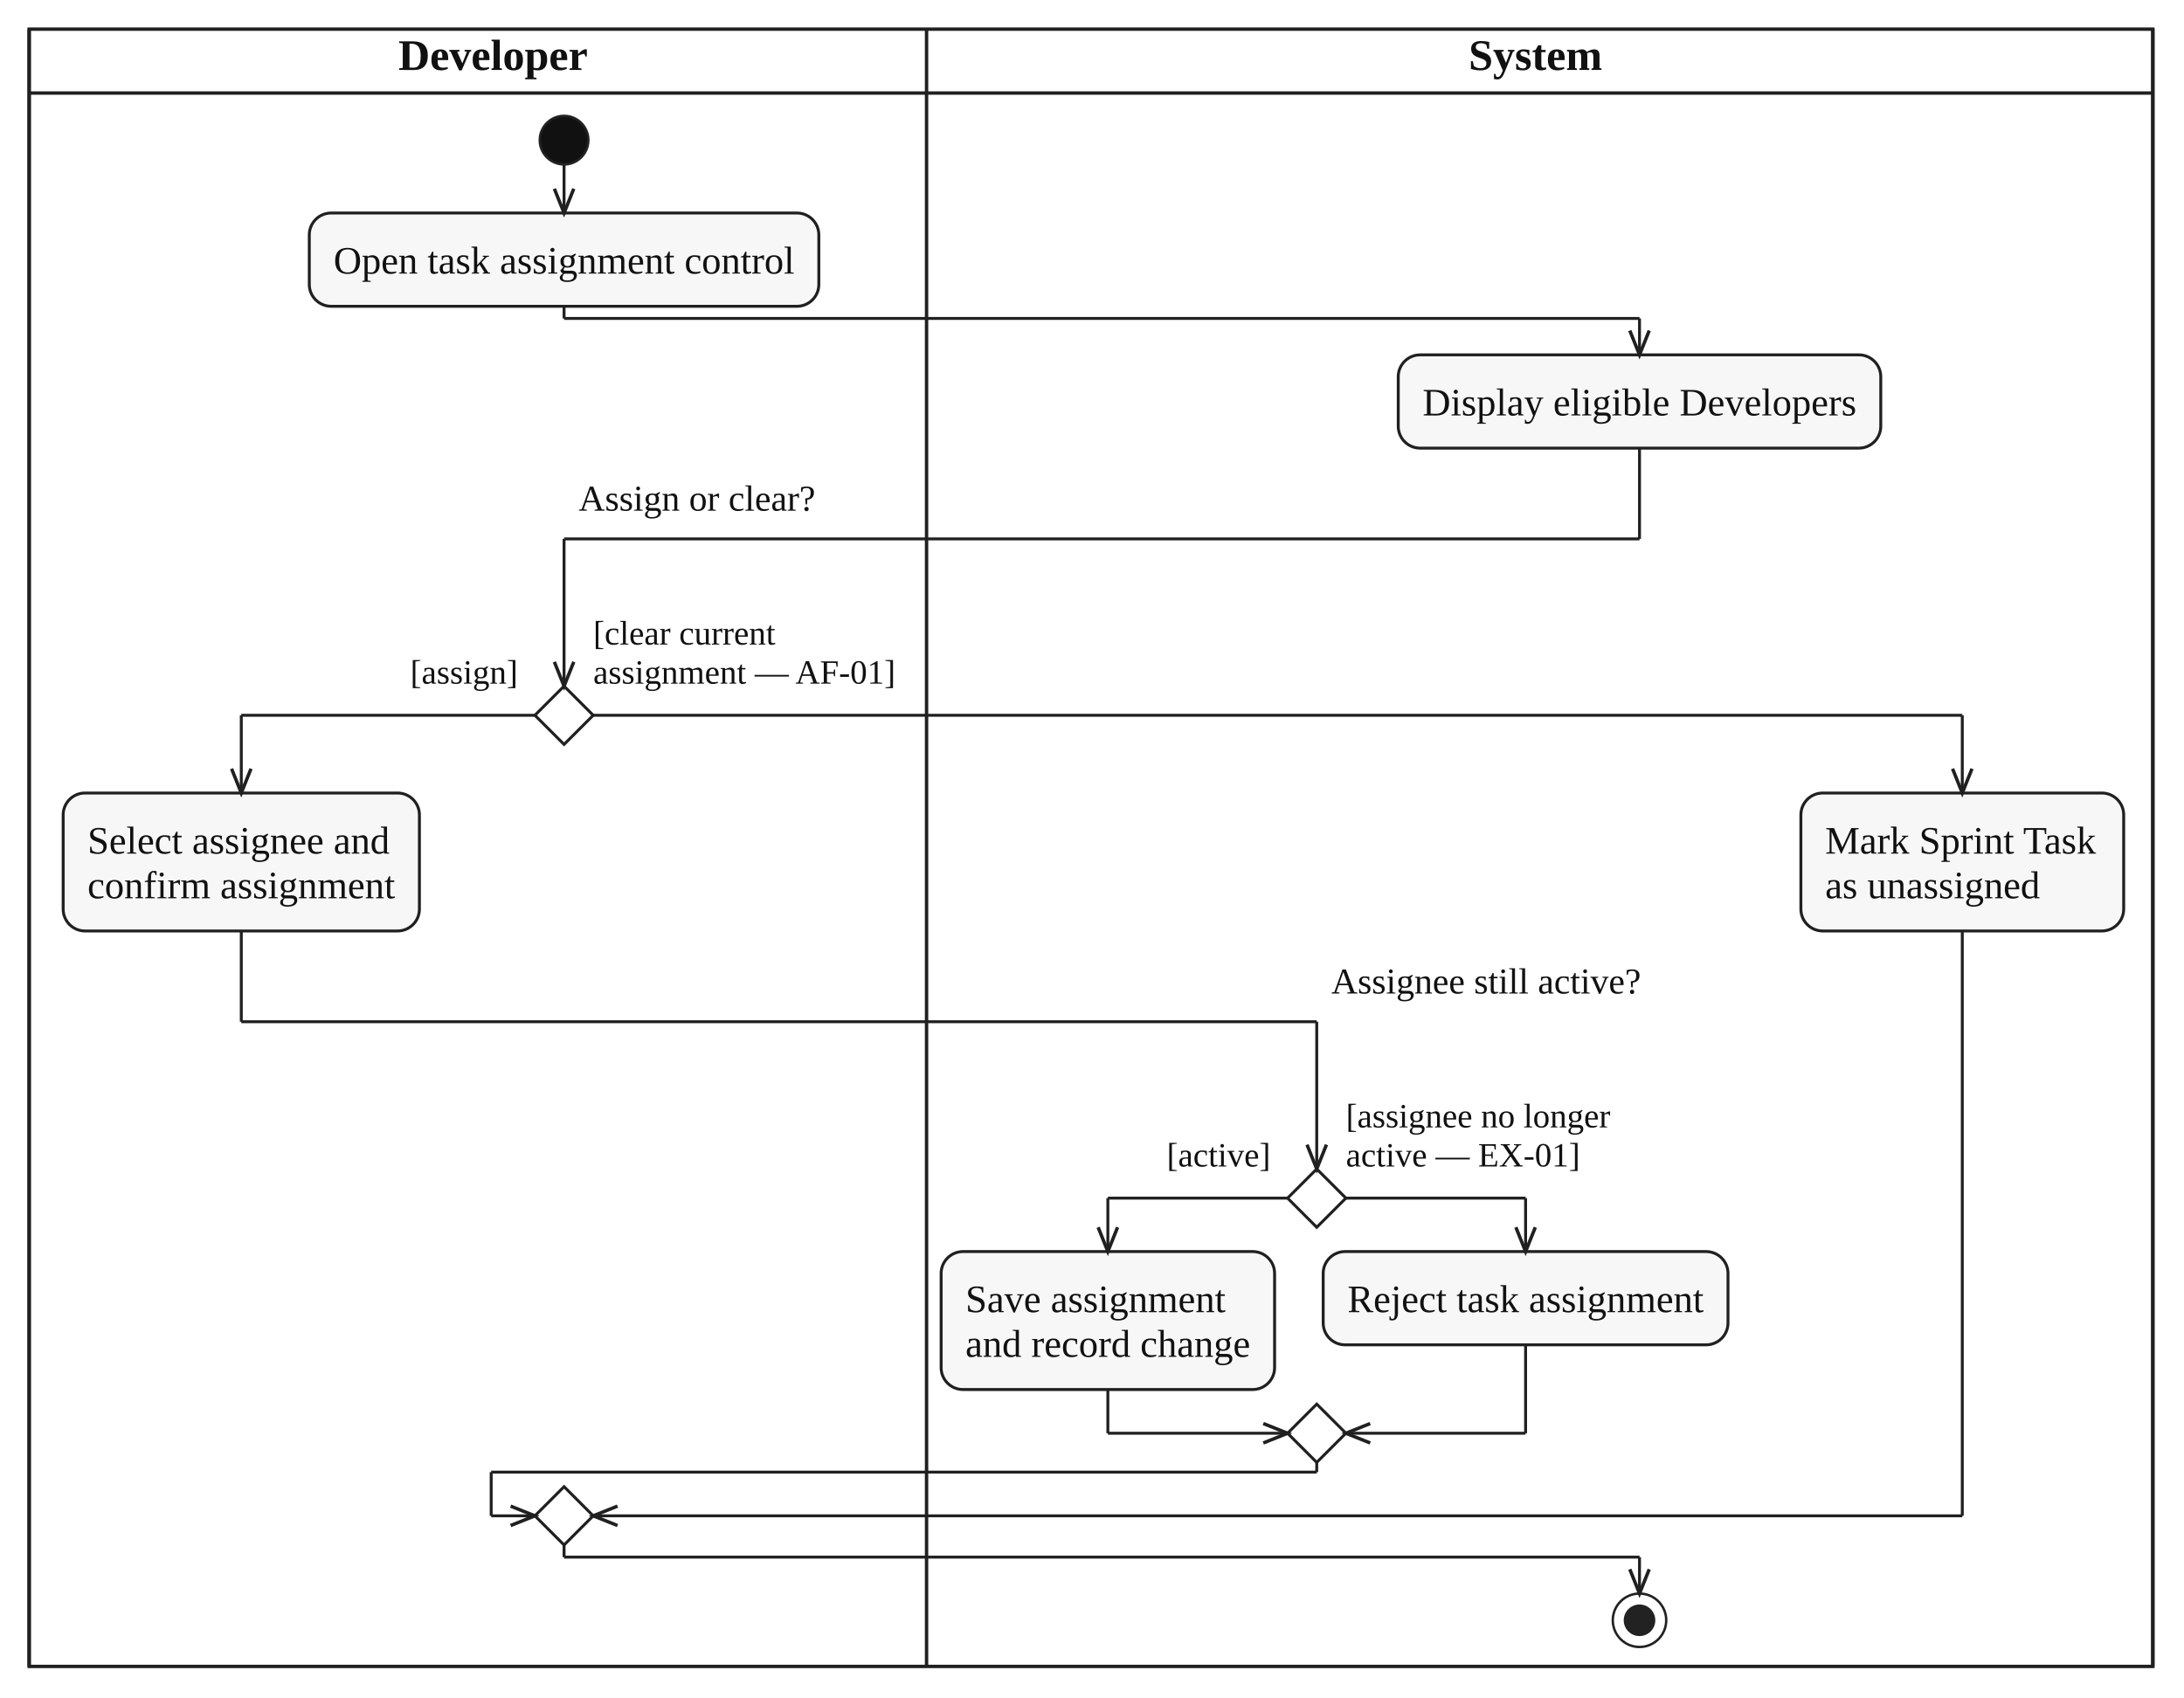
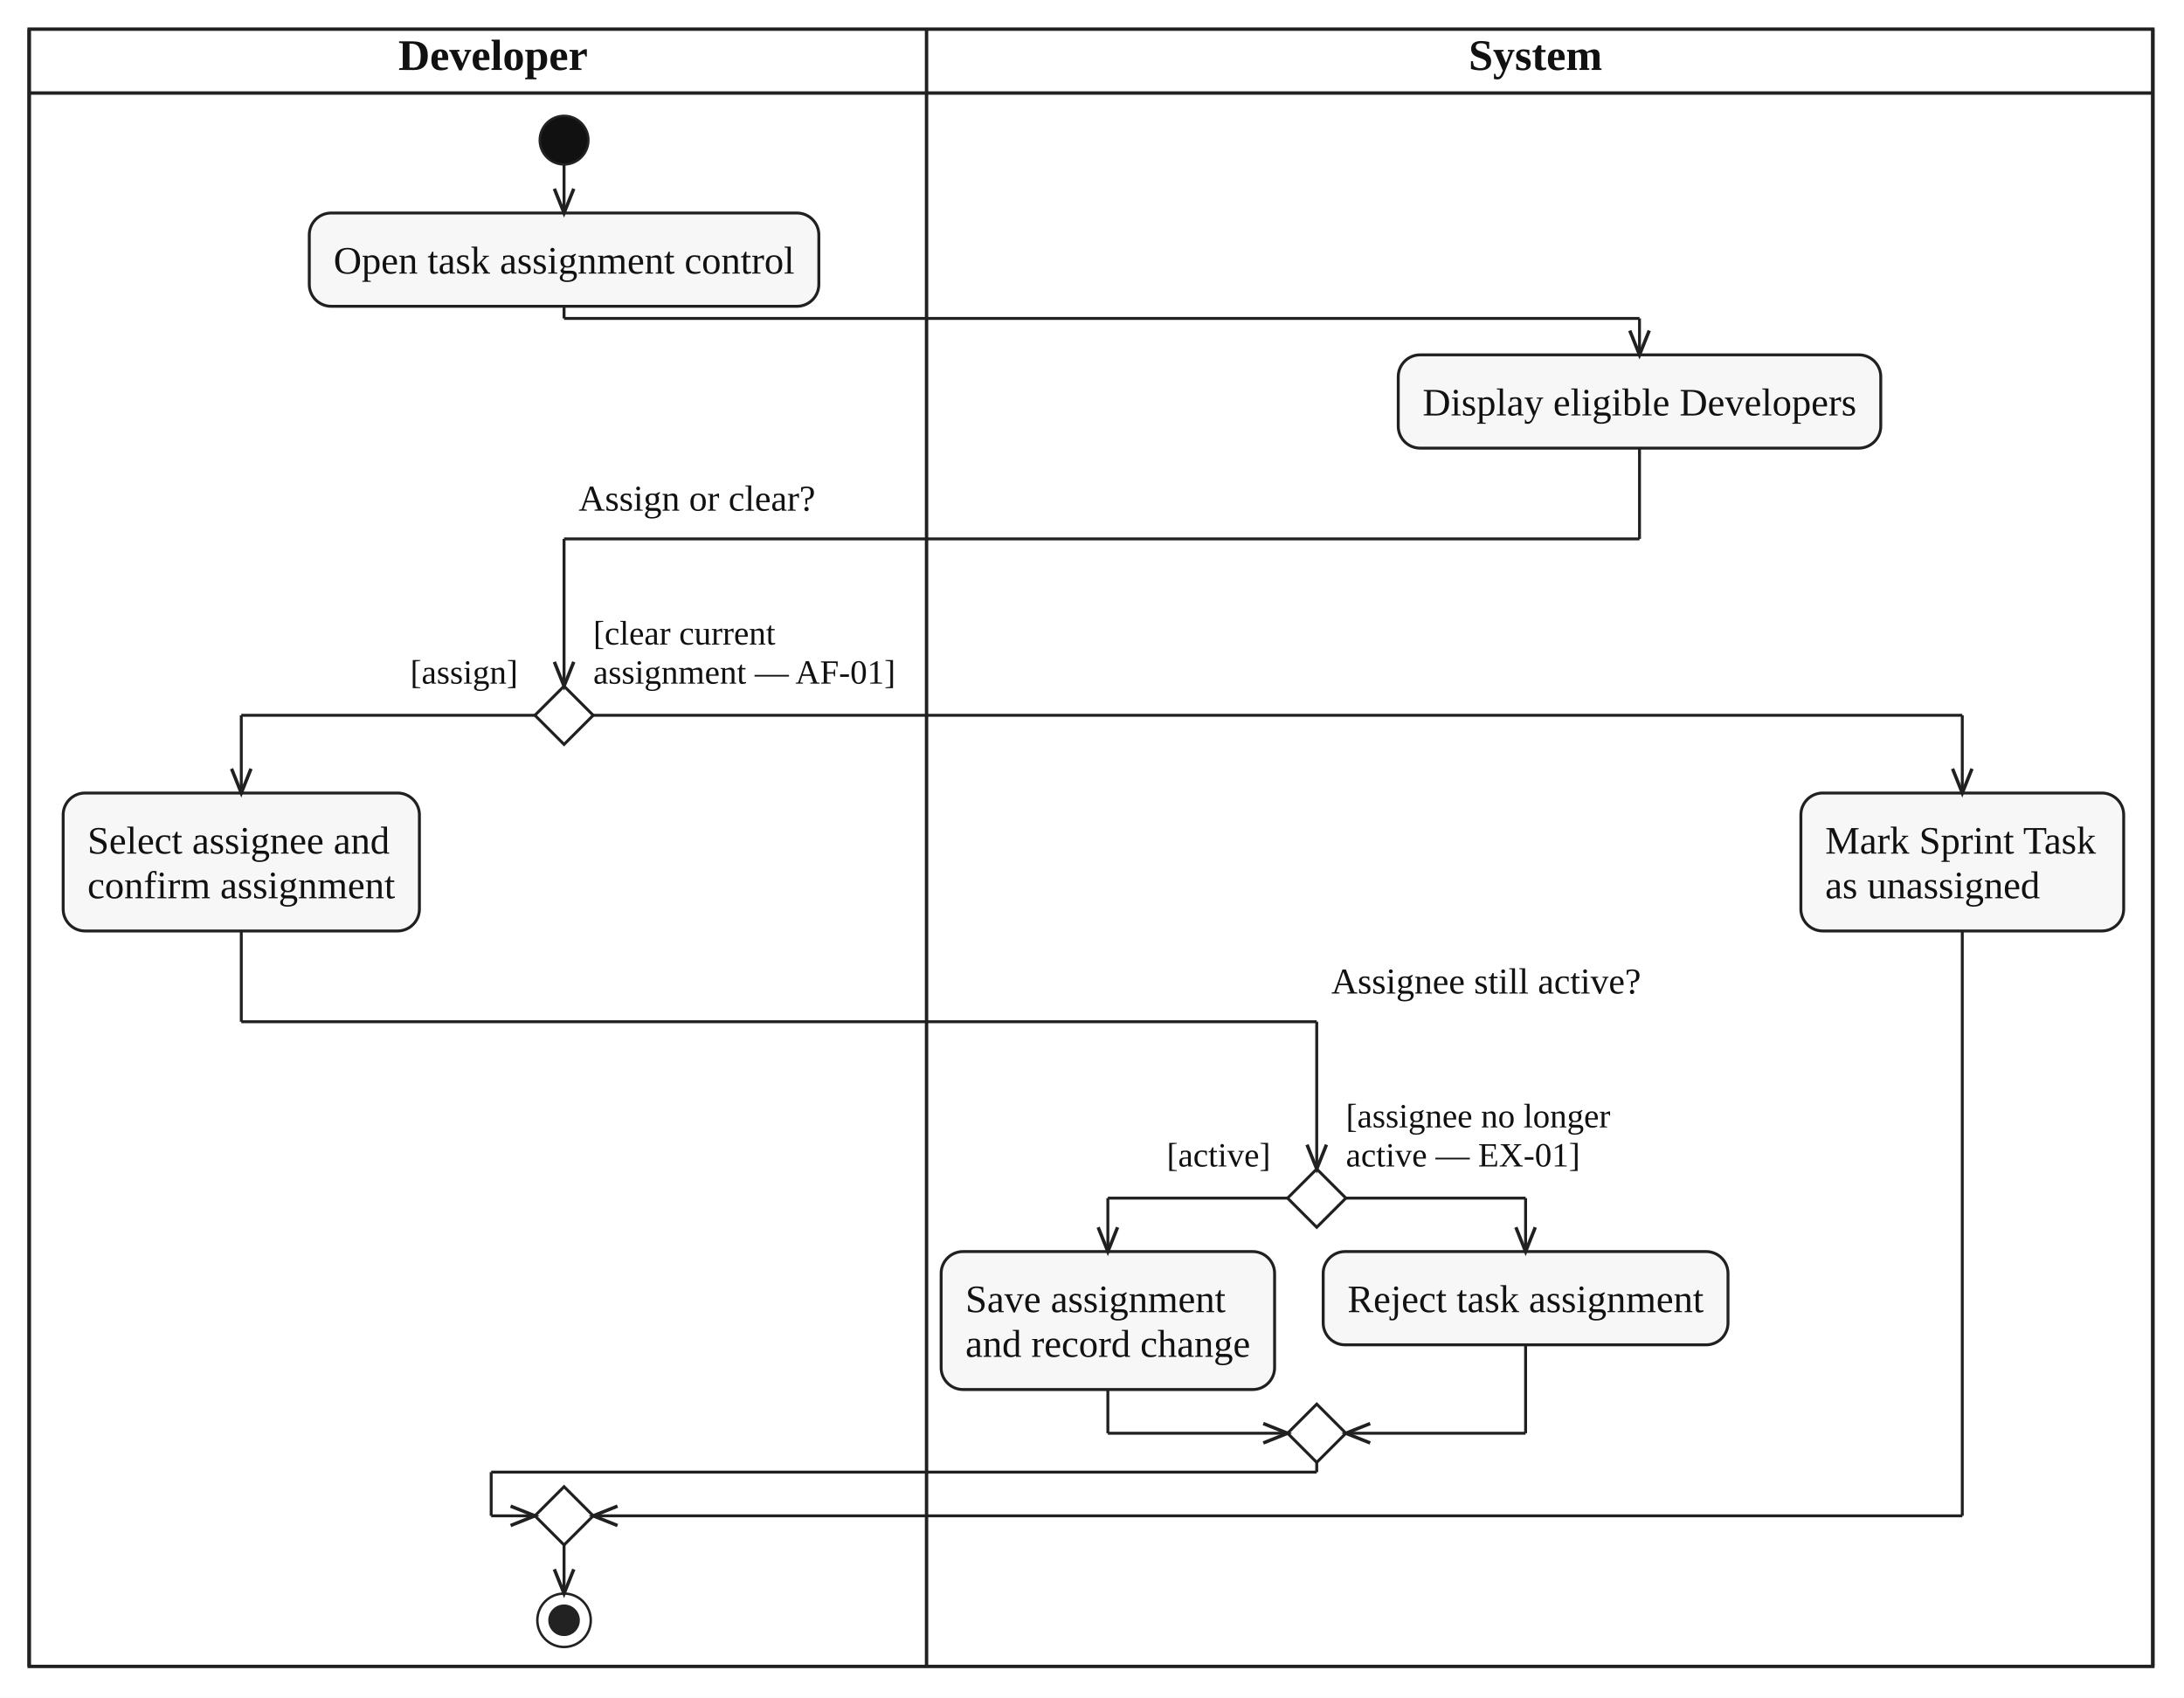
<svg xmlns="http://www.w3.org/2000/svg" contentStyleType="text/css" height="699px" preserveAspectRatio="none" style="width:899px;height:699px;background:#FFFFFF;" version="1.1" viewBox="-5 0.394 899 699" width="899px" zoomAndPan="magnify" data-pres-formatted="1">
  <rect id="pres-background" x="-5" y="0.394" width="899" height="699" fill="#FFFFFF" stroke="none" />
  <defs />
  <g>
    <rect fill="#FFFFFF" height="30.698" style="stroke:#FFFFFF;stroke-width:1.0;" width="859.422" x="15" y="12.394" />
    <ellipse cx="227.185" cy="58.092" fill="#111111" rx="10" ry="10" style="stroke:#222222;stroke-width:1.0;" />
    <rect fill="#F7F7F7" height="38.398" rx="9" ry="9" style="stroke:#202020;stroke-width:1.2;" width="209.742" x="122.314" y="88.092" />
    <text fill="#111111" font-family="Times New Roman" font-size="16" lengthAdjust="spacing" textLength="189.742" x="132.314" y="113.029">Open task assignment control</text>
    <polygon fill="#FFFFFF" points="227.185,282.876,239.185,294.876,227.185,306.876,215.185,294.876,227.185,282.876" style="stroke:#202020;stroke-width:1.2;" />
    <text fill="#111111" font-family="Times New Roman" font-size="15" lengthAdjust="spacing" textLength="97.463" x="233.185" y="210.637">Assign or clear?</text>
    <text fill="#111111" font-family="Times New Roman" font-size="15" lengthAdjust="spacing" textLength="3.75" x="233.185" y="227.886"> </text>
    <text fill="#111111" font-family="Times New Roman" font-size="15" lengthAdjust="spacing" textLength="3.75" x="233.185" y="245.134"> </text>
    <text fill="#111111" font-family="Times New Roman" font-size="15" lengthAdjust="spacing" textLength="3.75" x="233.185" y="262.383"> </text>
    <text fill="#111111" font-family="Times New Roman" font-size="15" lengthAdjust="spacing" textLength="3.75" x="233.185" y="279.631"> </text>
    <text fill="#111111" font-family="Times New Roman" font-size="14" lengthAdjust="spacing" textLength="51.324" x="163.86" y="281.848">[assign]  </text>
    <text fill="#111111" font-family="Times New Roman" font-size="6" lengthAdjust="spacing" textLength="1.5" x="163.86" y="290.478"> </text>
    <text fill="#111111" font-family="Times New Roman" font-size="14" lengthAdjust="spacing" textLength="81.997" x="239.185" y="265.749">  [clear current</text>
    <text fill="#111111" font-family="Times New Roman" font-size="14" lengthAdjust="spacing" textLength="132.214" x="239.185" y="281.848">  assignment — AF-01]</text>
    <text fill="#111111" font-family="Times New Roman" font-size="6" lengthAdjust="spacing" textLength="1.5" x="239.185" y="290.478"> </text>
    <rect fill="#F7F7F7" height="56.797" rx="9" ry="9" style="stroke:#202020;stroke-width:1.2;" width="146.641" x="21" y="326.876" />
    <text fill="#111111" font-family="Times New Roman" font-size="16" lengthAdjust="spacing" textLength="124.398" x="31" y="351.813">Select assignee and</text>
    <text fill="#111111" font-family="Times New Roman" font-size="16" lengthAdjust="spacing" textLength="126.641" x="31" y="370.212">confirm assignment</text>
    <polygon fill="#FFFFFF" points="227.185,612.457,239.185,624.457,227.185,636.457,215.185,624.457,227.185,612.457" style="stroke:#202020;stroke-width:1.2;" />
+     <ellipse cx="227.185" cy="667.457" fill="none" rx="11" ry="11" style="stroke:#222222;stroke-width:1.0;" />
+     <ellipse cx="227.185" cy="667.457" fill="#222222" rx="6" ry="6" style="stroke:#222222;stroke-width:1.0;" />
    <line style="stroke:#202020;stroke-width:1.4;" x1="7" x2="7" y1="12.394" y2="686.457" />
    <rect fill="#F7F7F7" height="38.398" rx="9" ry="9" style="stroke:#202020;stroke-width:1.2;" width="198.617" x="570.562" y="146.49" />
    <text fill="#111111" font-family="Times New Roman" font-size="16" lengthAdjust="spacing" textLength="178.617" x="580.562" y="171.428">Display eligible Developers</text>
    <polygon fill="#FFFFFF" points="537.006,481.66,549.006,493.66,537.006,505.66,525.006,493.66,537.006,481.66" style="stroke:#202020;stroke-width:1.2;" />
    <text fill="#111111" font-family="Times New Roman" font-size="15" lengthAdjust="spacing" textLength="127.463" x="543.006" y="409.421">Assignee still active?</text>
    <text fill="#111111" font-family="Times New Roman" font-size="15" lengthAdjust="spacing" textLength="3.75" x="543.006" y="426.67"> </text>
    <text fill="#111111" font-family="Times New Roman" font-size="15" lengthAdjust="spacing" textLength="3.75" x="543.006" y="443.918"> </text>
    <text fill="#111111" font-family="Times New Roman" font-size="15" lengthAdjust="spacing" textLength="3.75" x="543.006" y="461.167"> </text>
    <text fill="#111111" font-family="Times New Roman" font-size="15" lengthAdjust="spacing" textLength="3.75" x="543.006" y="478.416"> </text>
    <text fill="#111111" font-family="Times New Roman" font-size="14" lengthAdjust="spacing" textLength="49.745" x="475.261" y="480.632">[active]  </text>
    <text fill="#111111" font-family="Times New Roman" font-size="6" lengthAdjust="spacing" textLength="1.5" x="475.261" y="489.262"> </text>
    <text fill="#111111" font-family="Times New Roman" font-size="14" lengthAdjust="spacing" textLength="115.856" x="549.006" y="464.533">  [assignee no longer</text>
    <text fill="#111111" font-family="Times New Roman" font-size="14" lengthAdjust="spacing" textLength="103.407" x="549.006" y="480.632">  active — EX-01]</text>
    <text fill="#111111" font-family="Times New Roman" font-size="6" lengthAdjust="spacing" textLength="1.5" x="549.006" y="489.262"> </text>
    <rect fill="#F7F7F7" height="56.797" rx="9" ry="9" style="stroke:#202020;stroke-width:1.2;" width="137.266" x="382.398" y="515.66" />
    <text fill="#111111" font-family="Times New Roman" font-size="16" lengthAdjust="spacing" textLength="107.094" x="392.398" y="540.598">Save assignment</text>
    <text fill="#111111" font-family="Times New Roman" font-size="16" lengthAdjust="spacing" textLength="117.266" x="392.398" y="558.996">and record change</text>
    <rect fill="#F7F7F7" height="38.398" rx="9" ry="9" style="stroke:#202020;stroke-width:1.2;" width="166.633" x="539.664" y="515.66" />
    <text fill="#111111" font-family="Times New Roman" font-size="16" lengthAdjust="spacing" textLength="146.633" x="549.664" y="540.598">Reject task assignment</text>
    <polygon fill="#FFFFFF" points="537.006,578.457,549.006,590.457,537.006,602.457,525.006,590.457,537.006,578.457" style="stroke:#202020;stroke-width:1.2;" />
    <rect fill="#F7F7F7" height="56.797" rx="9" ry="9" style="stroke:#202020;stroke-width:1.2;" width="132.875" x="736.297" y="326.876" />
    <text fill="#111111" font-family="Times New Roman" font-size="16" lengthAdjust="spacing" textLength="112.875" x="746.297" y="351.813">Mark Sprint Task</text>
    <text fill="#111111" font-family="Times New Roman" font-size="16" lengthAdjust="spacing" textLength="88.43" x="746.297" y="370.212">as unassigned</text>
-     <ellipse cx="669.87" cy="667.457" fill="none" rx="11" ry="11" style="stroke:#222222;stroke-width:1.0;" />
-     <ellipse cx="669.87" cy="667.457" fill="#222222" rx="6" ry="6" style="stroke:#222222;stroke-width:1.0;" />
    <line style="stroke:#202020;stroke-width:1.4;" x1="376.398" x2="376.398" y1="12.394" y2="686.457" />
    <line style="stroke:#202020;stroke-width:1.4;" x1="881.172" x2="881.172" y1="12.394" y2="686.457" />
    <line style="stroke:#202020;stroke-width:1.2;" x1="227.185" x2="227.185" y1="68.092" y2="88.092" />
    <polyline points="223.185,78.092 227.185,88.092 231.185,78.092" fill="none" stroke="#202020" stroke-width="1.4" stroke-linejoin="miter" stroke-linecap="butt" class="open-arrowhead" />
    <line style="stroke:#202020;stroke-width:1.2;" x1="215.185" x2="94.32" y1="294.876" y2="294.876" />
    <line style="stroke:#202020;stroke-width:1.2;" x1="94.32" x2="94.32" y1="294.876" y2="326.876" />
    <polyline points="90.32,316.876 94.32,326.876 98.32,316.876" fill="none" stroke="#202020" stroke-width="1.4" stroke-linejoin="miter" stroke-linecap="butt" class="open-arrowhead" />
+     <line style="stroke:#202020;stroke-width:1.2;" x1="227.185" x2="227.185" y1="636.457" y2="656.457" />
+     <polyline points="223.185,646.457 227.185,656.457 231.185,646.457" fill="none" stroke="#202020" stroke-width="1.4" stroke-linejoin="miter" stroke-linecap="butt" class="open-arrowhead" />
    <line style="stroke:#202020;stroke-width:1.2;" x1="525.006" x2="451.031" y1="493.66" y2="493.66" />
    <line style="stroke:#202020;stroke-width:1.2;" x1="451.031" x2="451.031" y1="493.66" y2="515.66" />
    <polyline points="447.031,505.66 451.031,515.66 455.031,505.66" fill="none" stroke="#202020" stroke-width="1.4" stroke-linejoin="miter" stroke-linecap="butt" class="open-arrowhead" />
    <line style="stroke:#202020;stroke-width:1.2;" x1="549.006" x2="622.981" y1="493.66" y2="493.66" />
    <line style="stroke:#202020;stroke-width:1.2;" x1="622.981" x2="622.981" y1="493.66" y2="515.66" />
    <polyline points="618.981,505.66 622.981,515.66 626.981,505.66" fill="none" stroke="#202020" stroke-width="1.4" stroke-linejoin="miter" stroke-linecap="butt" class="open-arrowhead" />
    <line style="stroke:#202020;stroke-width:1.2;" x1="451.031" x2="451.031" y1="572.457" y2="590.457" />
    <line style="stroke:#202020;stroke-width:1.2;" x1="451.031" x2="525.006" y1="590.457" y2="590.457" />
    <polyline points="515.006,586.457 525.006,590.457 515.006,594.457" fill="none" stroke="#202020" stroke-width="1.4" stroke-linejoin="miter" stroke-linecap="butt" class="open-arrowhead" />
    <line style="stroke:#202020;stroke-width:1.2;" x1="622.981" x2="622.981" y1="554.059" y2="590.457" />
    <line style="stroke:#202020;stroke-width:1.2;" x1="622.981" x2="549.006" y1="590.457" y2="590.457" />
    <polyline points="559.006,586.457 549.006,590.457 559.006,594.457" fill="none" stroke="#202020" stroke-width="1.4" stroke-linejoin="miter" stroke-linecap="butt" class="open-arrowhead" />
    <line style="stroke:#202020;stroke-width:1.2;" x1="227.185" x2="227.185" y1="126.49" y2="131.49" />
    <line style="stroke:#202020;stroke-width:1.2;" x1="227.185" x2="669.87" y1="131.49" y2="131.49" />
    <line style="stroke:#202020;stroke-width:1.2;" x1="669.87" x2="669.87" y1="131.49" y2="146.49" />
    <polyline points="665.87,136.49 669.87,146.49 673.87,136.49" fill="none" stroke="#202020" stroke-width="1.4" stroke-linejoin="miter" stroke-linecap="butt" class="open-arrowhead" />
    <line style="stroke:#202020;stroke-width:1.2;" x1="94.32" x2="94.32" y1="383.673" y2="421.039" />
    <line style="stroke:#202020;stroke-width:1.2;" x1="94.32" x2="537.006" y1="421.039" y2="421.039" />
    <line style="stroke:#202020;stroke-width:1.2;" x1="537.006" x2="537.006" y1="421.039" y2="481.66" />
    <polyline points="533.006,471.66 537.006,481.66 541.006,471.66" fill="none" stroke="#202020" stroke-width="1.4" stroke-linejoin="miter" stroke-linecap="butt" class="open-arrowhead" />
    <line style="stroke:#202020;stroke-width:1.2;" x1="239.185" x2="802.734" y1="294.876" y2="294.876" />
    <line style="stroke:#202020;stroke-width:1.2;" x1="802.734" x2="802.734" y1="294.876" y2="326.876" />
    <polyline points="798.734,316.876 802.734,326.876 806.734,316.876" fill="none" stroke="#202020" stroke-width="1.4" stroke-linejoin="miter" stroke-linecap="butt" class="open-arrowhead" />
    <line style="stroke:#202020;stroke-width:1.2;" x1="537.006" x2="537.006" y1="602.457" y2="606.457" />
    <line style="stroke:#202020;stroke-width:1.2;" x1="537.006" x2="197.185" y1="606.457" y2="606.457" />
    <line style="stroke:#202020;stroke-width:1.2;" x1="197.185" x2="197.185" y1="606.457" y2="624.457" />
    <line style="stroke:#202020;stroke-width:1.2;" x1="197.185" x2="215.185" y1="624.457" y2="624.457" />
    <polyline points="205.185,620.457 215.185,624.457 205.185,628.457" fill="none" stroke="#202020" stroke-width="1.4" stroke-linejoin="miter" stroke-linecap="butt" class="open-arrowhead" />
    <line style="stroke:#202020;stroke-width:1.2;" x1="802.734" x2="802.734" y1="383.673" y2="624.457" />
    <line style="stroke:#202020;stroke-width:1.2;" x1="802.734" x2="239.185" y1="624.457" y2="624.457" />
    <polyline points="249.185,620.457 239.185,624.457 249.185,628.457" fill="none" stroke="#202020" stroke-width="1.4" stroke-linejoin="miter" stroke-linecap="butt" class="open-arrowhead" />
    <line style="stroke:#202020;stroke-width:1.2;" x1="669.87" x2="669.87" y1="184.889" y2="222.255" />
    <line style="stroke:#202020;stroke-width:1.2;" x1="669.87" x2="227.185" y1="222.255" y2="222.255" />
    <line style="stroke:#202020;stroke-width:1.2;" x1="227.185" x2="227.185" y1="222.255" y2="282.876" />
    <polyline points="223.185,272.876 227.185,282.876 231.185,272.876" fill="none" stroke="#202020" stroke-width="1.4" stroke-linejoin="miter" stroke-linecap="butt" class="open-arrowhead" />
-     <line style="stroke:#202020;stroke-width:1.2;" x1="227.185" x2="227.185" y1="636.457" y2="641.457" />
-     <line style="stroke:#202020;stroke-width:1.2;" x1="227.185" x2="669.87" y1="641.457" y2="641.457" />
-     <line style="stroke:#202020;stroke-width:1.2;" x1="669.87" x2="669.87" y1="641.457" y2="656.457" />
-     <polyline points="665.87,646.457 669.87,656.457 673.87,646.457" fill="none" stroke="#202020" stroke-width="1.4" stroke-linejoin="miter" stroke-linecap="butt" class="open-arrowhead" />
    <text fill="#111111" font-family="Times New Roman" font-size="18" font-weight="bold" lengthAdjust="spacing" textLength="77.968" x="158.965" y="29.198">Developer</text>
    <text fill="#111111" font-family="Times New Roman" font-size="7" font-weight="bold" lengthAdjust="spacing" textLength="1.75" x="154.465" y="39.627"> </text>
    <text fill="#111111" font-family="Times New Roman" font-size="18" font-weight="bold" lengthAdjust="spacing" textLength="54.993" x="599.539" y="29.198">System</text>
    <text fill="#111111" font-family="Times New Roman" font-size="7" font-weight="bold" lengthAdjust="spacing" textLength="1.75" x="595.039" y="39.627"> </text>
  </g>
  <g id="pres-frame" fill="none" stroke="#202020" stroke-width="1.4">
    <rect x="7" y="12.394" width="874.172" height="674.063" />
    <line x1="7" x2="881.172" y1="38.698" y2="38.698" />
  </g>
</svg>
